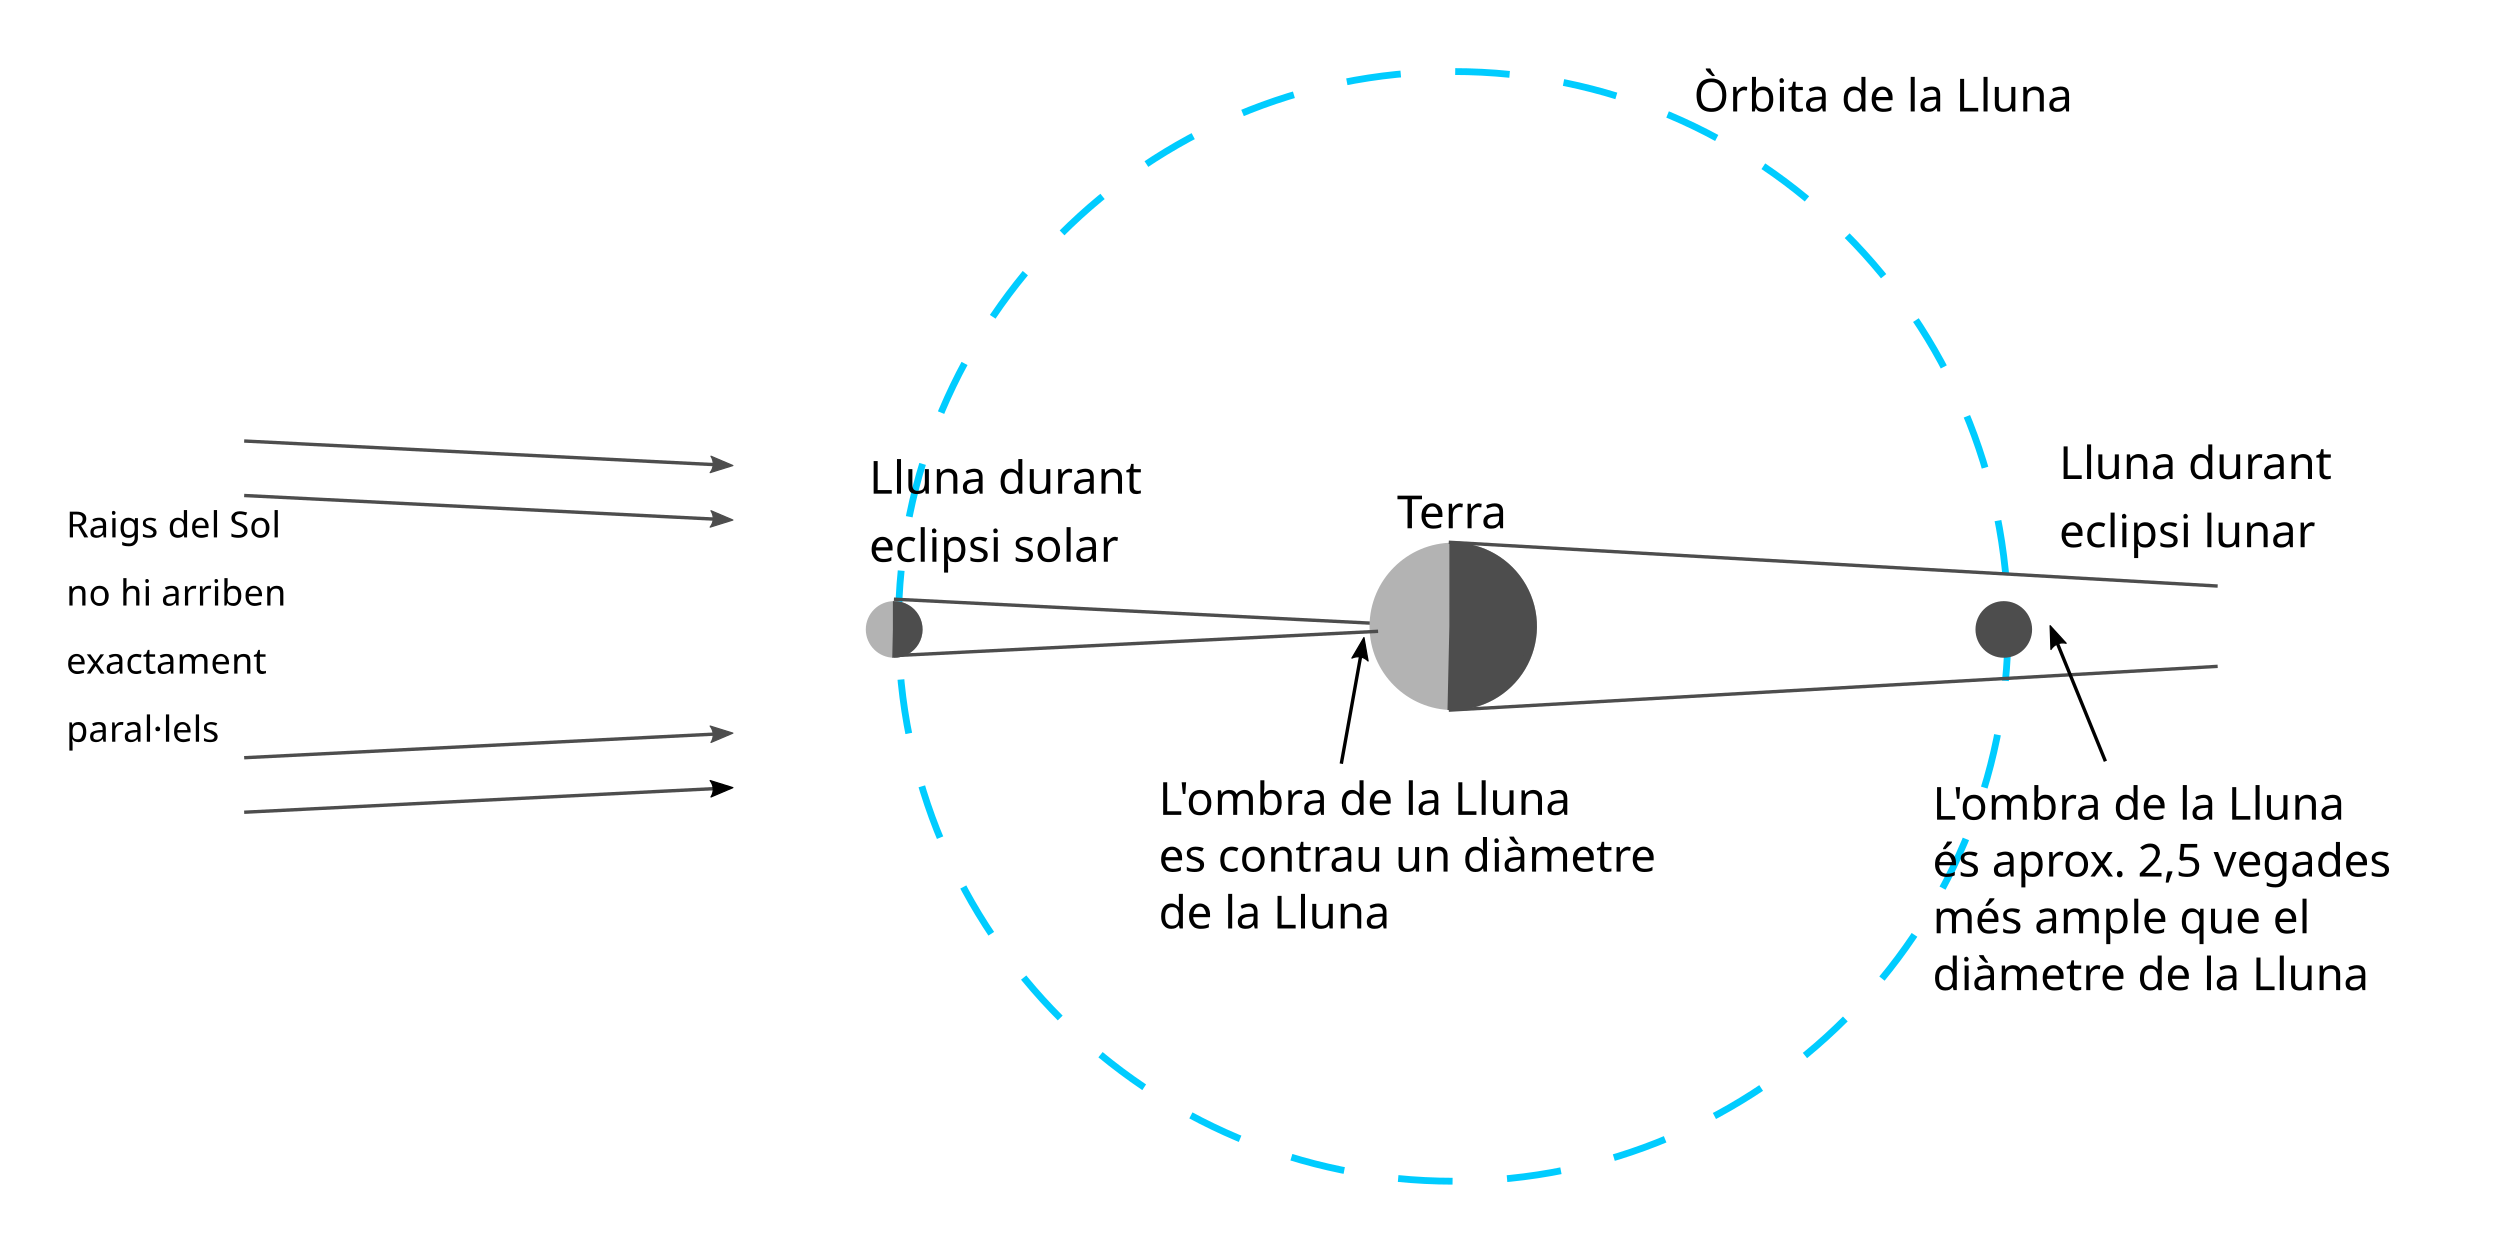
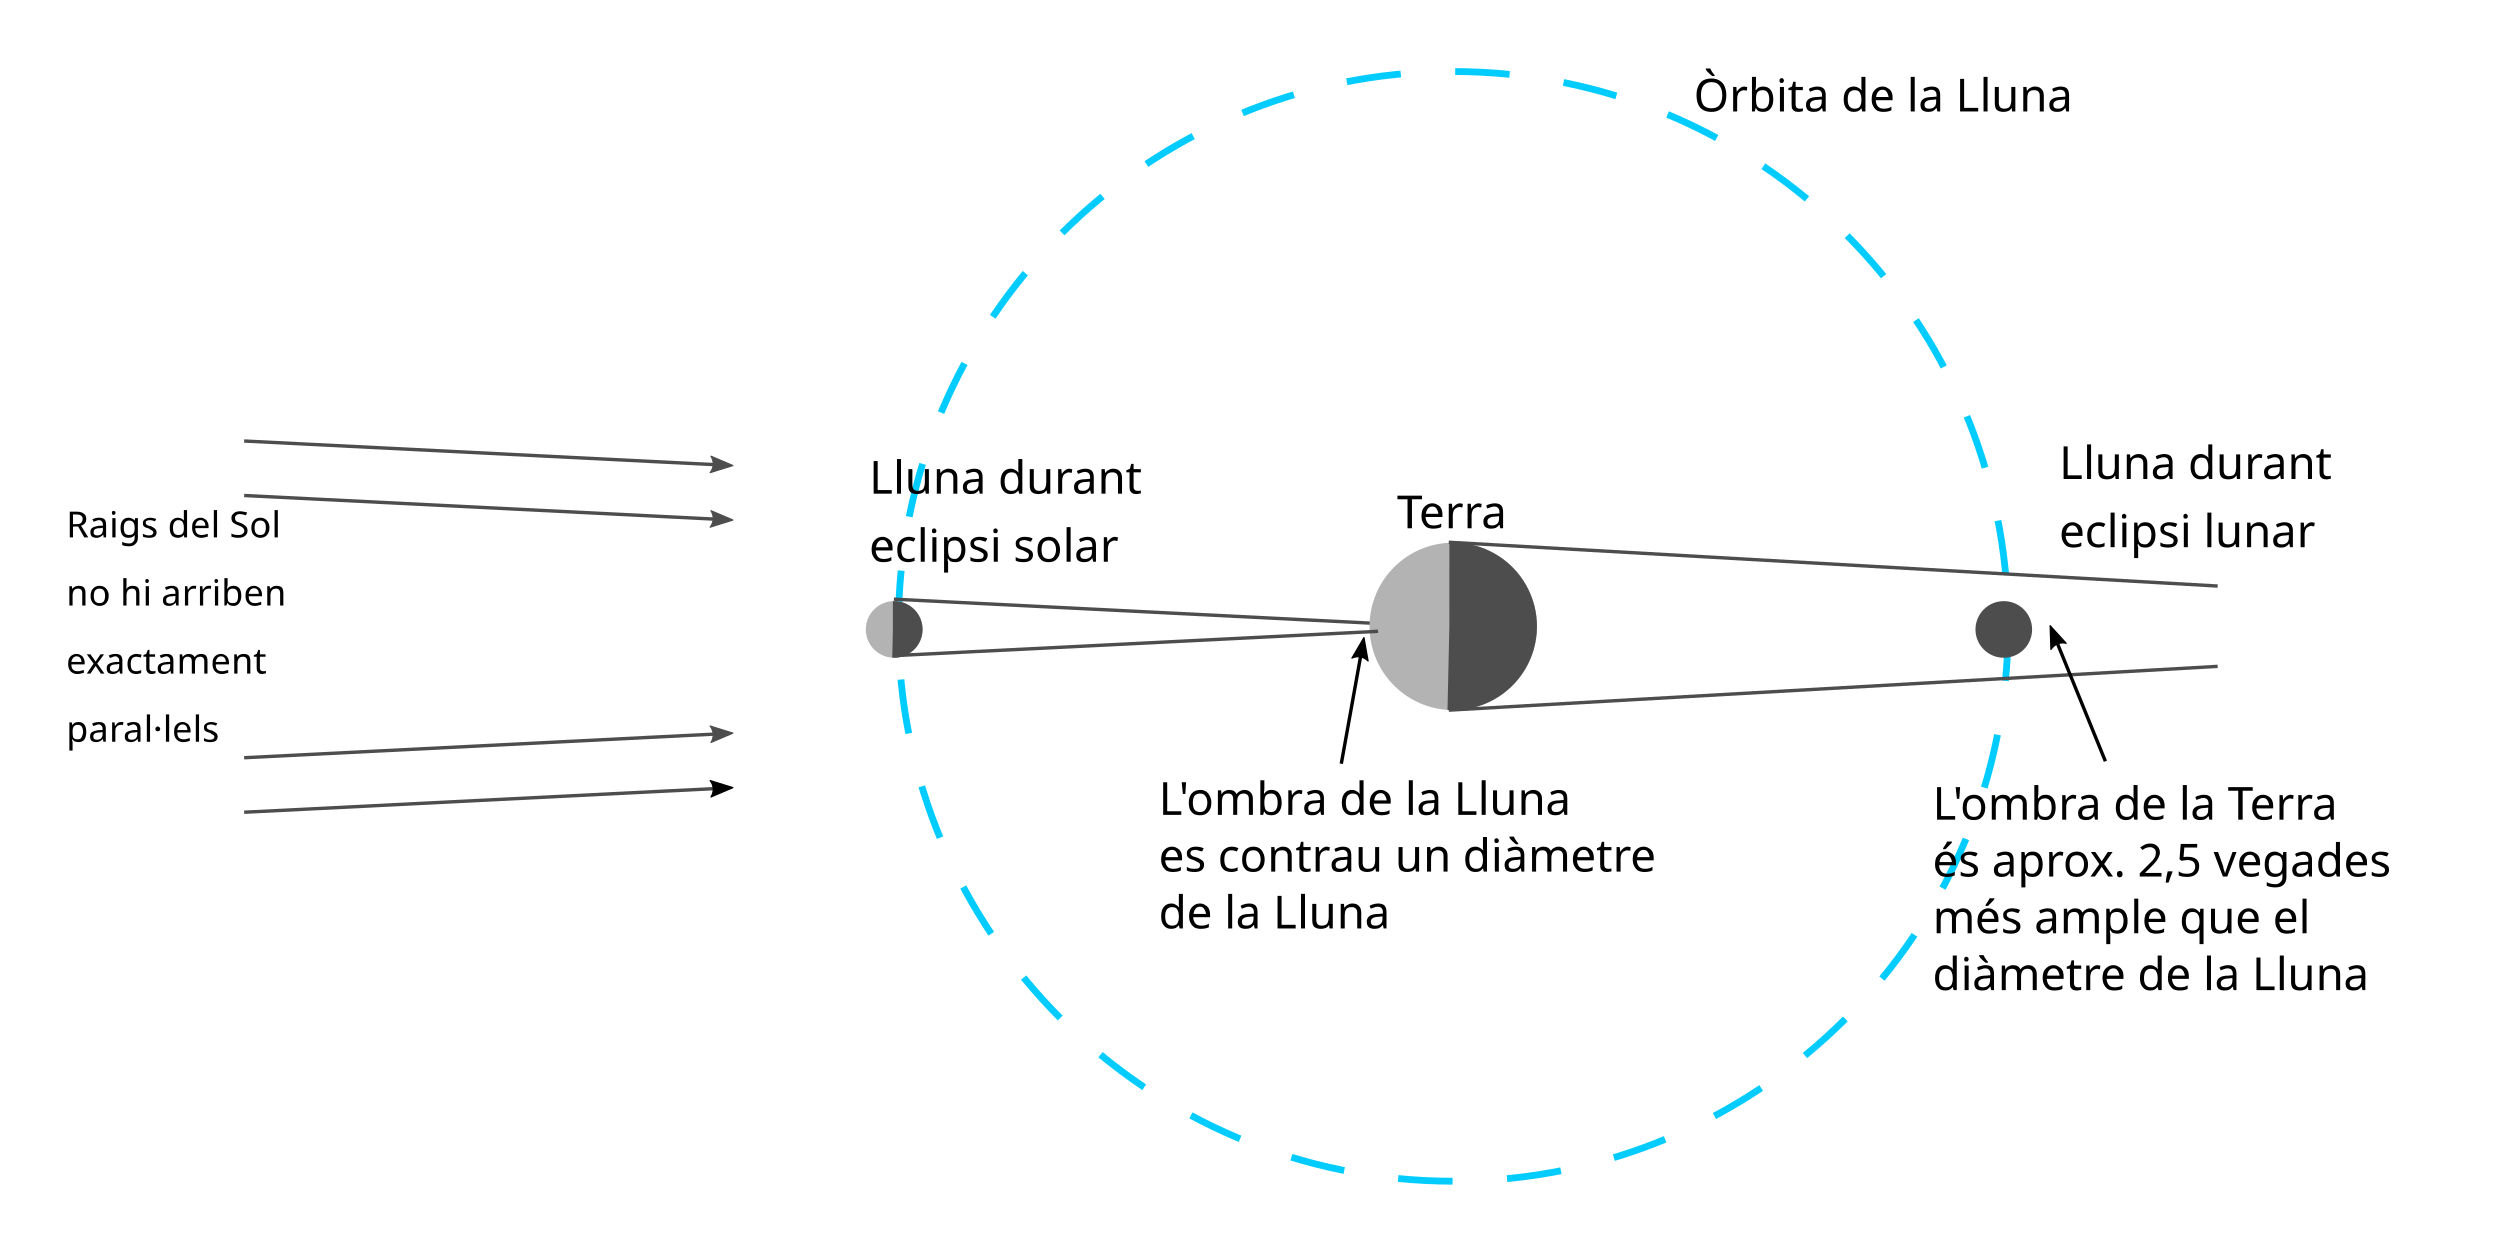
<svg xmlns="http://www.w3.org/2000/svg" width="366.899" height="183.857" viewBox="0 0 97.075 48.646" version="1.1" id="svg8">
  <defs id="defs2">
    <marker style="overflow:visible" id="marker5349" refX="0" refY="0" orient="auto">
      <path transform="scale(-0.6)" d="M 8.719,4.034 -2.207,0.016 8.719,-4.002 c -1.745,2.372 -1.735,5.617 -6e-7,8.035 z" style="fill:#000000;fill-opacity:1;fill-rule:evenodd;stroke:#000000;stroke-width:0.625;stroke-linejoin:round;stroke-opacity:1" id="path5347" />
    </marker>
    <marker orient="auto" refY="0" refX="0" id="marker5247" style="overflow:visible">
      <path id="path5245" style="fill:#000000;fill-opacity:1;fill-rule:evenodd;stroke:#000000;stroke-width:0.625;stroke-linejoin:round;stroke-opacity:1" d="M 8.719,4.034 -2.207,0.016 8.719,-4.002 c -1.745,2.372 -1.735,5.617 -6e-7,8.035 z" transform="scale(-0.6)" />
    </marker>
    <marker style="overflow:visible" id="marker4989" refX="0" refY="0" orient="auto">
      <path transform="scale(-0.6)" d="M 8.719,4.034 -2.207,0.016 8.719,-4.002 c -1.745,2.372 -1.735,5.617 -6e-7,8.035 z" style="fill:#000000;fill-opacity:1;fill-rule:evenodd;stroke:#000000;stroke-width:0.625;stroke-linejoin:round;stroke-opacity:1" id="path4987" />
    </marker>
    <marker style="overflow:visible" id="marker4873" refX="0" refY="0" orient="auto">
      <path transform="scale(-0.6)" d="M 8.719,4.034 -2.207,0.016 8.719,-4.002 c -1.745,2.372 -1.735,5.617 -6e-7,8.035 z" style="fill:#4d4d4d;fill-opacity:1;fill-rule:evenodd;stroke:#4d4d4d;stroke-width:0.625;stroke-linejoin:round;stroke-opacity:1" id="path4871" />
    </marker>
    <marker style="overflow:visible" id="marker4783" refX="0" refY="0" orient="auto">
      <path transform="matrix(-0.3,0,0,-0.3,0.69,0)" d="M 8.719,4.034 -2.207,0.016 8.719,-4.002 c -1.745,2.372 -1.735,5.617 -6e-7,8.035 z" style="fill:#4d4d4d;fill-opacity:1;fill-rule:evenodd;stroke:#4d4d4d;stroke-width:0.625;stroke-linejoin:round;stroke-opacity:1" id="path4781" />
    </marker>
    <marker orient="auto" refY="0" refX="0" id="marker4707" style="overflow:visible">
      <path id="path4705" style="fill:#4d4d4d;fill-opacity:1;fill-rule:evenodd;stroke:#4d4d4d;stroke-width:0.625;stroke-linejoin:round;stroke-opacity:1" d="M 8.719,4.034 -2.207,0.016 8.719,-4.002 c -1.745,2.372 -1.735,5.617 -6e-7,8.035 z" transform="matrix(-0.3,0,0,-0.3,0.69,0)" />
    </marker>
    <marker style="overflow:visible" id="marker1762" refX="0" refY="0" orient="auto">
      <path transform="matrix(-0.3,0,0,-0.3,0.69,0)" d="M 8.719,4.034 -2.207,0.016 8.719,-4.002 c -1.745,2.372 -1.735,5.617 -6e-7,8.035 z" style="fill:#000000;fill-opacity:1;fill-rule:evenodd;stroke:#000000;stroke-width:0.625;stroke-linejoin:round;stroke-opacity:1" id="path1760" />
    </marker>
    <marker orient="auto" refY="0" refX="0" id="Arrow2Mend" style="overflow:visible">
      <path id="path856" style="fill:#4d4d4d;fill-opacity:1;fill-rule:evenodd;stroke:#4d4d4d;stroke-width:0.625;stroke-linejoin:round;stroke-opacity:1" d="M 8.719,4.034 -2.207,0.016 8.719,-4.002 c -1.745,2.372 -1.735,5.617 -6e-7,8.035 z" transform="scale(-0.6)" />
    </marker>
    <marker style="overflow:visible" id="marker1357" refX="0" refY="0" orient="auto">
      <path transform="scale(0.6)" d="M 8.719,4.034 -2.207,0.016 8.719,-4.002 c -1.745,2.372 -1.735,5.617 -6e-7,8.035 z" style="fill:#00ccff;fill-opacity:1;fill-rule:evenodd;stroke:#00ccff;stroke-width:0.625;stroke-linejoin:round;stroke-opacity:1" id="path1355" />
    </marker>
    <marker orient="auto" refY="0" refX="0" id="Arrow1Sstart" style="overflow:visible">
      <path id="path841" d="M 0,0 5,-5 -12.5,0 5,5 Z" style="fill:#000000;fill-opacity:1;fill-rule:evenodd;stroke:#000000;stroke-width:1pt;stroke-opacity:1" transform="matrix(0.2,0,0,0.2,1.2,0)" />
    </marker>
  </defs>
  <g id="layer1" transform="translate(-89.20147,-49.69028)">
    <circle style="opacity:1;fill:none;fill-opacity:1;stroke:#00ccff;stroke-width:0.265;stroke-miterlimit:4;stroke-dasharray:2.117, 2.117;stroke-dashoffset:0;stroke-opacity:1" id="path815" cx="145.631" cy="74.013" r="21.545" />
    <path style="fill:#4d4d4d;stroke:#4d4d4d;stroke-width:0.132;stroke-linecap:butt;stroke-linejoin:miter;stroke-miterlimit:4;stroke-dasharray:none;stroke-opacity:1" d="m 123.912,72.957 18.801,0.945" id="path1245" />
    <text xml:space="preserve" style="font-style:normal;font-weight:normal;font-size:4.233px;line-height:1.25;font-family:sans-serif;letter-spacing:0px;word-spacing:0px;fill:#000000;fill-opacity:1;stroke:none;stroke-width:0.265" x="154.969" y="54.018" id="text3908">
      <tspan id="tspan3906" x="154.969" y="54.018" style="font-size:1.764px;stroke-width:0.265">Òrbita de la Lluna</tspan>
    </text>
    <g id="g4289" transform="matrix(1.131579,0,0,1.131579,22.00503,-12.24423)">
      <circle r="2.74" cy="76.227" cx="109.251" id="path4275" style="opacity:1;fill:#b3b3b3;fill-opacity:1;stroke:#b3b3b3;stroke-width:0.265;stroke-miterlimit:4;stroke-dasharray:none;stroke-dashoffset:0;stroke-opacity:1" />
      <path transform="rotate(-90)" d="m -73.487,109.251 a 2.74,2.74 0 0 1 -1.388,2.383 2.74,2.74 0 0 1 -2.758,-0.031 2.74,2.74 0 0 1 -1.334,-2.414 l 2.74,0.061 z" style="opacity:1;fill:#4d4d4d;fill-opacity:1;stroke:#4d4d4d;stroke-width:0.265;stroke-miterlimit:4;stroke-dasharray:none;stroke-dashoffset:0;stroke-opacity:1" id="circle4277" />
    </g>
    <g id="g4293" transform="matrix(0.9046276,0,0,0.9024551,26.58759,-0.8422978)">
      <circle r="1.163" style="opacity:1;fill:#b3b3b3;fill-opacity:1;stroke:#b3b3b3;stroke-width:0.112;stroke-miterlimit:4;stroke-dasharray:none;stroke-dashoffset:0;stroke-opacity:1" id="circle4279" cx="107.597" cy="83.078" />
      <path id="path4281" style="opacity:1;fill:#4d4d4d;fill-opacity:1;stroke:#4d4d4d;stroke-width:0.112;stroke-miterlimit:4;stroke-dasharray:none;stroke-dashoffset:0;stroke-opacity:1" d="m -81.915,107.597 a 1.163,1.163 0 0 1 -0.589,1.011 1.163,1.163 0 0 1 -1.17,-0.013 1.163,1.163 0 0 1 -0.566,-1.024 l 1.163,0.026 z" transform="rotate(-90)" />
    </g>
    <ellipse style="opacity:1;fill:#4d4d4d;fill-opacity:1;stroke:#4d4d4d;stroke-width:0.101;stroke-miterlimit:4;stroke-dasharray:none;stroke-dashoffset:0;stroke-opacity:1" id="circle4283" cx="167.009" cy="74.132" rx="1.049" ry="1.049" />
    <path id="path4685" d="m 123.912,75.149 18.801,-0.945" style="fill:#4d4d4d;stroke:#4d4d4d;stroke-width:0.132;stroke-linecap:butt;stroke-linejoin:miter;stroke-miterlimit:4;stroke-dasharray:none;stroke-opacity:1" />
    <path style="fill:#4d4d4d;stroke:#4d4d4d;stroke-width:0.132;stroke-linecap:butt;stroke-linejoin:miter;stroke-miterlimit:4;stroke-dasharray:none;stroke-opacity:1" d="m 145.457,77.266 29.857,-1.701" id="path4693" />
    <path id="path4695" d="m 145.457,70.746 29.857,1.701" style="fill:#4d4d4d;stroke:#4d4d4d;stroke-width:0.132;stroke-linecap:butt;stroke-linejoin:miter;stroke-miterlimit:4;stroke-dasharray:none;stroke-opacity:1" />
    <path id="path4697" d="m 98.682,66.815 18.801,0.945" style="fill:#4d4d4d;stroke:#4d4d4d;stroke-width:0.132;stroke-linecap:butt;stroke-linejoin:miter;stroke-miterlimit:4;stroke-dasharray:none;stroke-opacity:1;marker-end:url(#Arrow2Mend)" />
    <path style="fill:#4d4d4d;stroke:#4d4d4d;stroke-width:0.132;stroke-linecap:butt;stroke-linejoin:miter;stroke-miterlimit:4;stroke-dasharray:none;stroke-opacity:1;marker-end:url(#marker4873)" d="m 98.682,68.931 18.801,0.945" id="path4869" />
    <path style="fill:#4d4d4d;stroke:#4d4d4d;stroke-width:0.132;stroke-linecap:butt;stroke-linejoin:miter;stroke-miterlimit:4;stroke-dasharray:none;stroke-opacity:1;marker-end:url(#marker4989)" d="M 98.682,81.23 117.483,80.285" id="path4983" />
    <path id="path4985" d="M 98.682,79.113 117.483,78.168" style="fill:#4d4d4d;stroke:#4d4d4d;stroke-width:0.132;stroke-linecap:butt;stroke-linejoin:miter;stroke-miterlimit:4;stroke-dasharray:none;stroke-opacity:1;marker-end:url(#marker4873)" />
    <text xml:space="preserve" style="font-style:normal;font-weight:normal;font-size:2.117px;line-height:1.25;font-family:sans-serif;letter-spacing:0px;word-spacing:0px;fill:#000000;fill-opacity:1;stroke:none;stroke-width:0.265" x="91.769" y="70.558" id="text5209">
      <tspan id="tspan5207" x="91.769" y="70.558" style="font-size:1.411px;stroke-width:0.265">Raigs del Sol</tspan>
      <tspan x="91.769" y="73.204" style="font-size:1.411px;stroke-width:0.265" id="tspan5223">no hi arriben </tspan>
      <tspan x="91.769" y="75.849" style="font-size:1.411px;stroke-width:0.265" id="tspan5225">exactament</tspan>
      <tspan x="91.769" y="78.495" style="font-size:1.411px;stroke-width:0.265" id="tspan5227">paral·lels</tspan>
    </text>
    <text xml:space="preserve" style="font-style:normal;font-weight:normal;font-size:2.117px;line-height:1.25;font-family:sans-serif;letter-spacing:0px;word-spacing:0px;fill:#000000;fill-opacity:1;stroke:none;stroke-width:0.265" x="122.952" y="68.857" id="text5213">
      <tspan id="tspan5211" x="122.952" y="68.857" style="font-size:1.764px;stroke-width:0.265">Lluna durant </tspan>
      <tspan x="122.952" y="71.503" style="font-size:1.764px;stroke-width:0.265" id="tspan5215">eclipsi solar</tspan>
    </text>
    <text id="text5221" y="68.29" x="169.16" style="font-style:normal;font-weight:normal;font-size:2.117px;line-height:1.25;font-family:sans-serif;letter-spacing:0px;word-spacing:0px;fill:#000000;fill-opacity:1;stroke:none;stroke-width:0.265" xml:space="preserve">
      <tspan style="font-size:1.764px;stroke-width:0.265" y="68.29" x="169.16" id="tspan5217">Lluna durant </tspan>
      <tspan id="tspan5219" style="font-size:1.764px;stroke-width:0.265" y="70.936" x="169.16">eclipsi lunar</tspan>
    </text>
    <text xml:space="preserve" style="font-style:normal;font-weight:normal;font-size:1.764px;line-height:1.25;font-family:sans-serif;letter-spacing:0px;word-spacing:0px;fill:#000000;fill-opacity:1;stroke:none;stroke-width:0.265" x="134.197" y="81.33" id="text5231">
      <tspan id="tspan5229" x="134.197" y="81.33" style="stroke-width:0.265">L'ombra de la Lluna </tspan>
      <tspan x="134.197" y="83.535" style="stroke-width:0.265" id="tspan5233">es contrau un diàmetre</tspan>
      <tspan x="134.197" y="85.74" style="stroke-width:0.265" id="tspan5235">de la Lluna</tspan>
    </text>
    <path style="fill:none;stroke:#000000;stroke-width:0.132;stroke-linecap:butt;stroke-linejoin:miter;stroke-miterlimit:4;stroke-dasharray:none;stroke-opacity:1;marker-end:url(#marker5247)" d="m 141.284,79.346 0.85,-4.725" id="path5237" />
    <path id="path5345" d="m 170.955,79.251 -2.079,-5.103" style="fill:none;stroke:#000000;stroke-width:0.132;stroke-linecap:butt;stroke-linejoin:miter;stroke-miterlimit:4;stroke-dasharray:none;stroke-opacity:1;marker-end:url(#marker5349)" />
    <text id="text5957" y="81.519" x="164.246" style="font-style:normal;font-weight:normal;font-size:1.764px;line-height:1.25;font-family:sans-serif;letter-spacing:0px;word-spacing:0px;fill:#000000;fill-opacity:1;stroke:none;stroke-width:0.265" xml:space="preserve">
-       <tspan style="stroke-width:0.265" y="81.519" x="164.246" id="tspan5951">L'ombra de la Lluna </tspan>
+       <tspan style="stroke-width:0.265" y="81.519" x="164.246" id="tspan5951">L'ombra de la Terra </tspan>
      <tspan id="tspan5955" style="stroke-width:0.265" y="83.724" x="164.246">és aprox. 2,5 vegades</tspan>
      <tspan style="stroke-width:0.265" y="85.929" x="164.246" id="tspan5961">més ample que el </tspan>
      <tspan style="stroke-width:0.265" y="88.134" x="164.246" id="tspan5967">diàmetre de la Lluna</tspan>
    </text>
    <text id="text6031" y="70.203" x="143.448" style="font-style:normal;font-weight:normal;font-size:4.233px;line-height:1.25;font-family:sans-serif;letter-spacing:0px;word-spacing:0px;fill:#000000;fill-opacity:1;stroke:none;stroke-width:0.265" xml:space="preserve">
      <tspan style="font-size:1.764px;stroke-width:0.265" y="70.203" x="143.448" id="tspan6029">Terra</tspan>
    </text>
  </g>
</svg>
